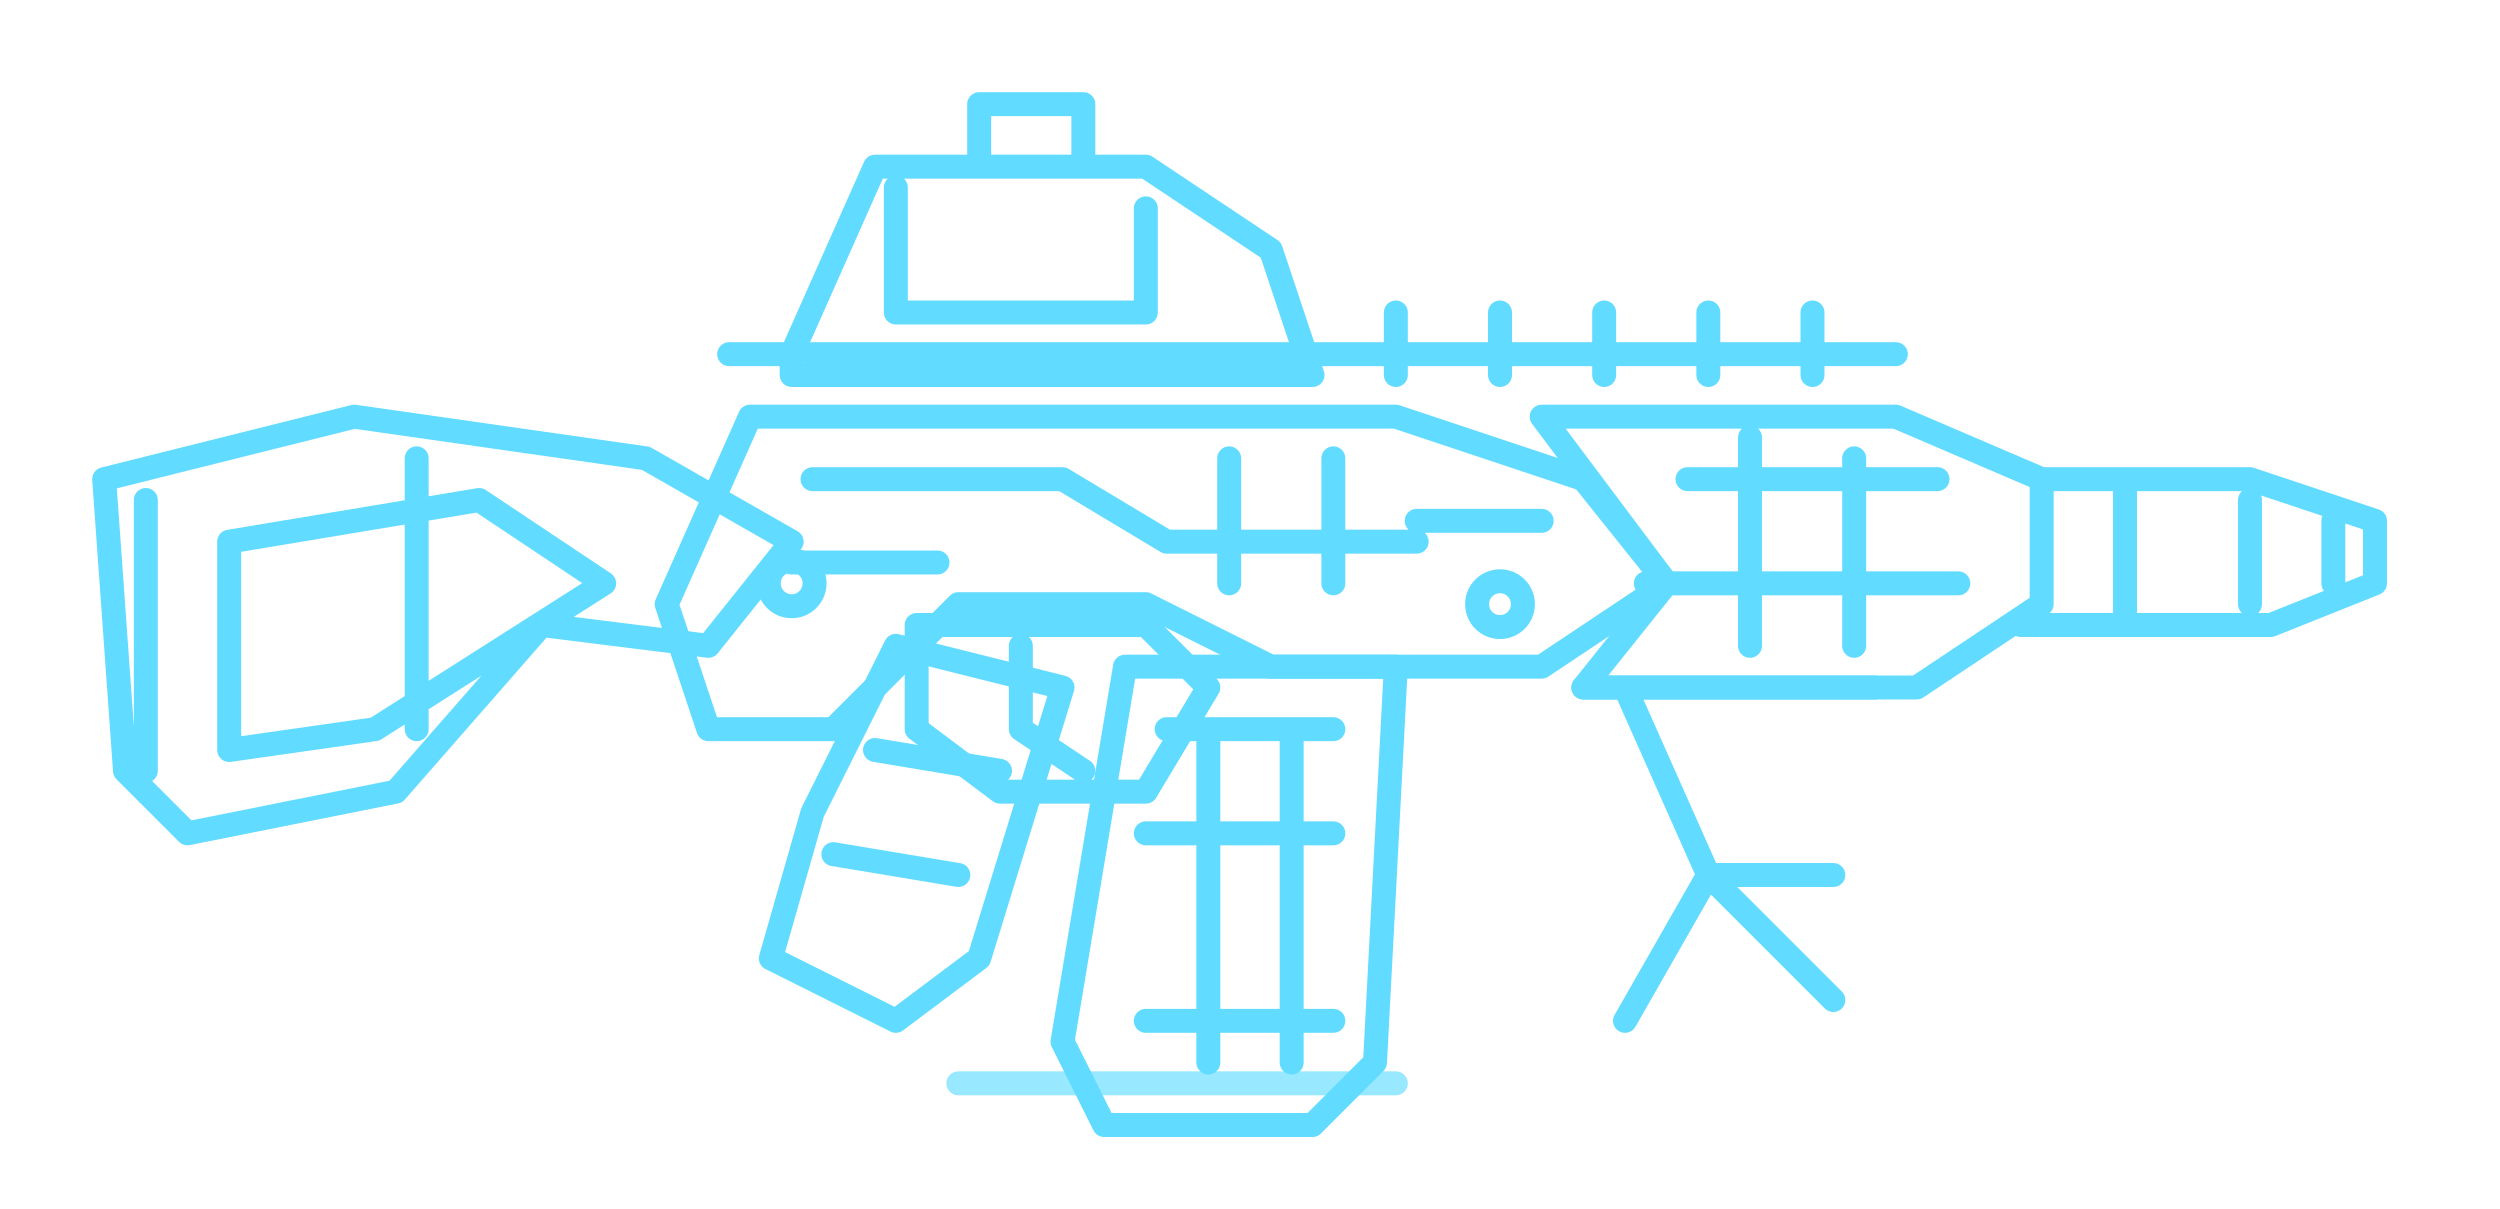
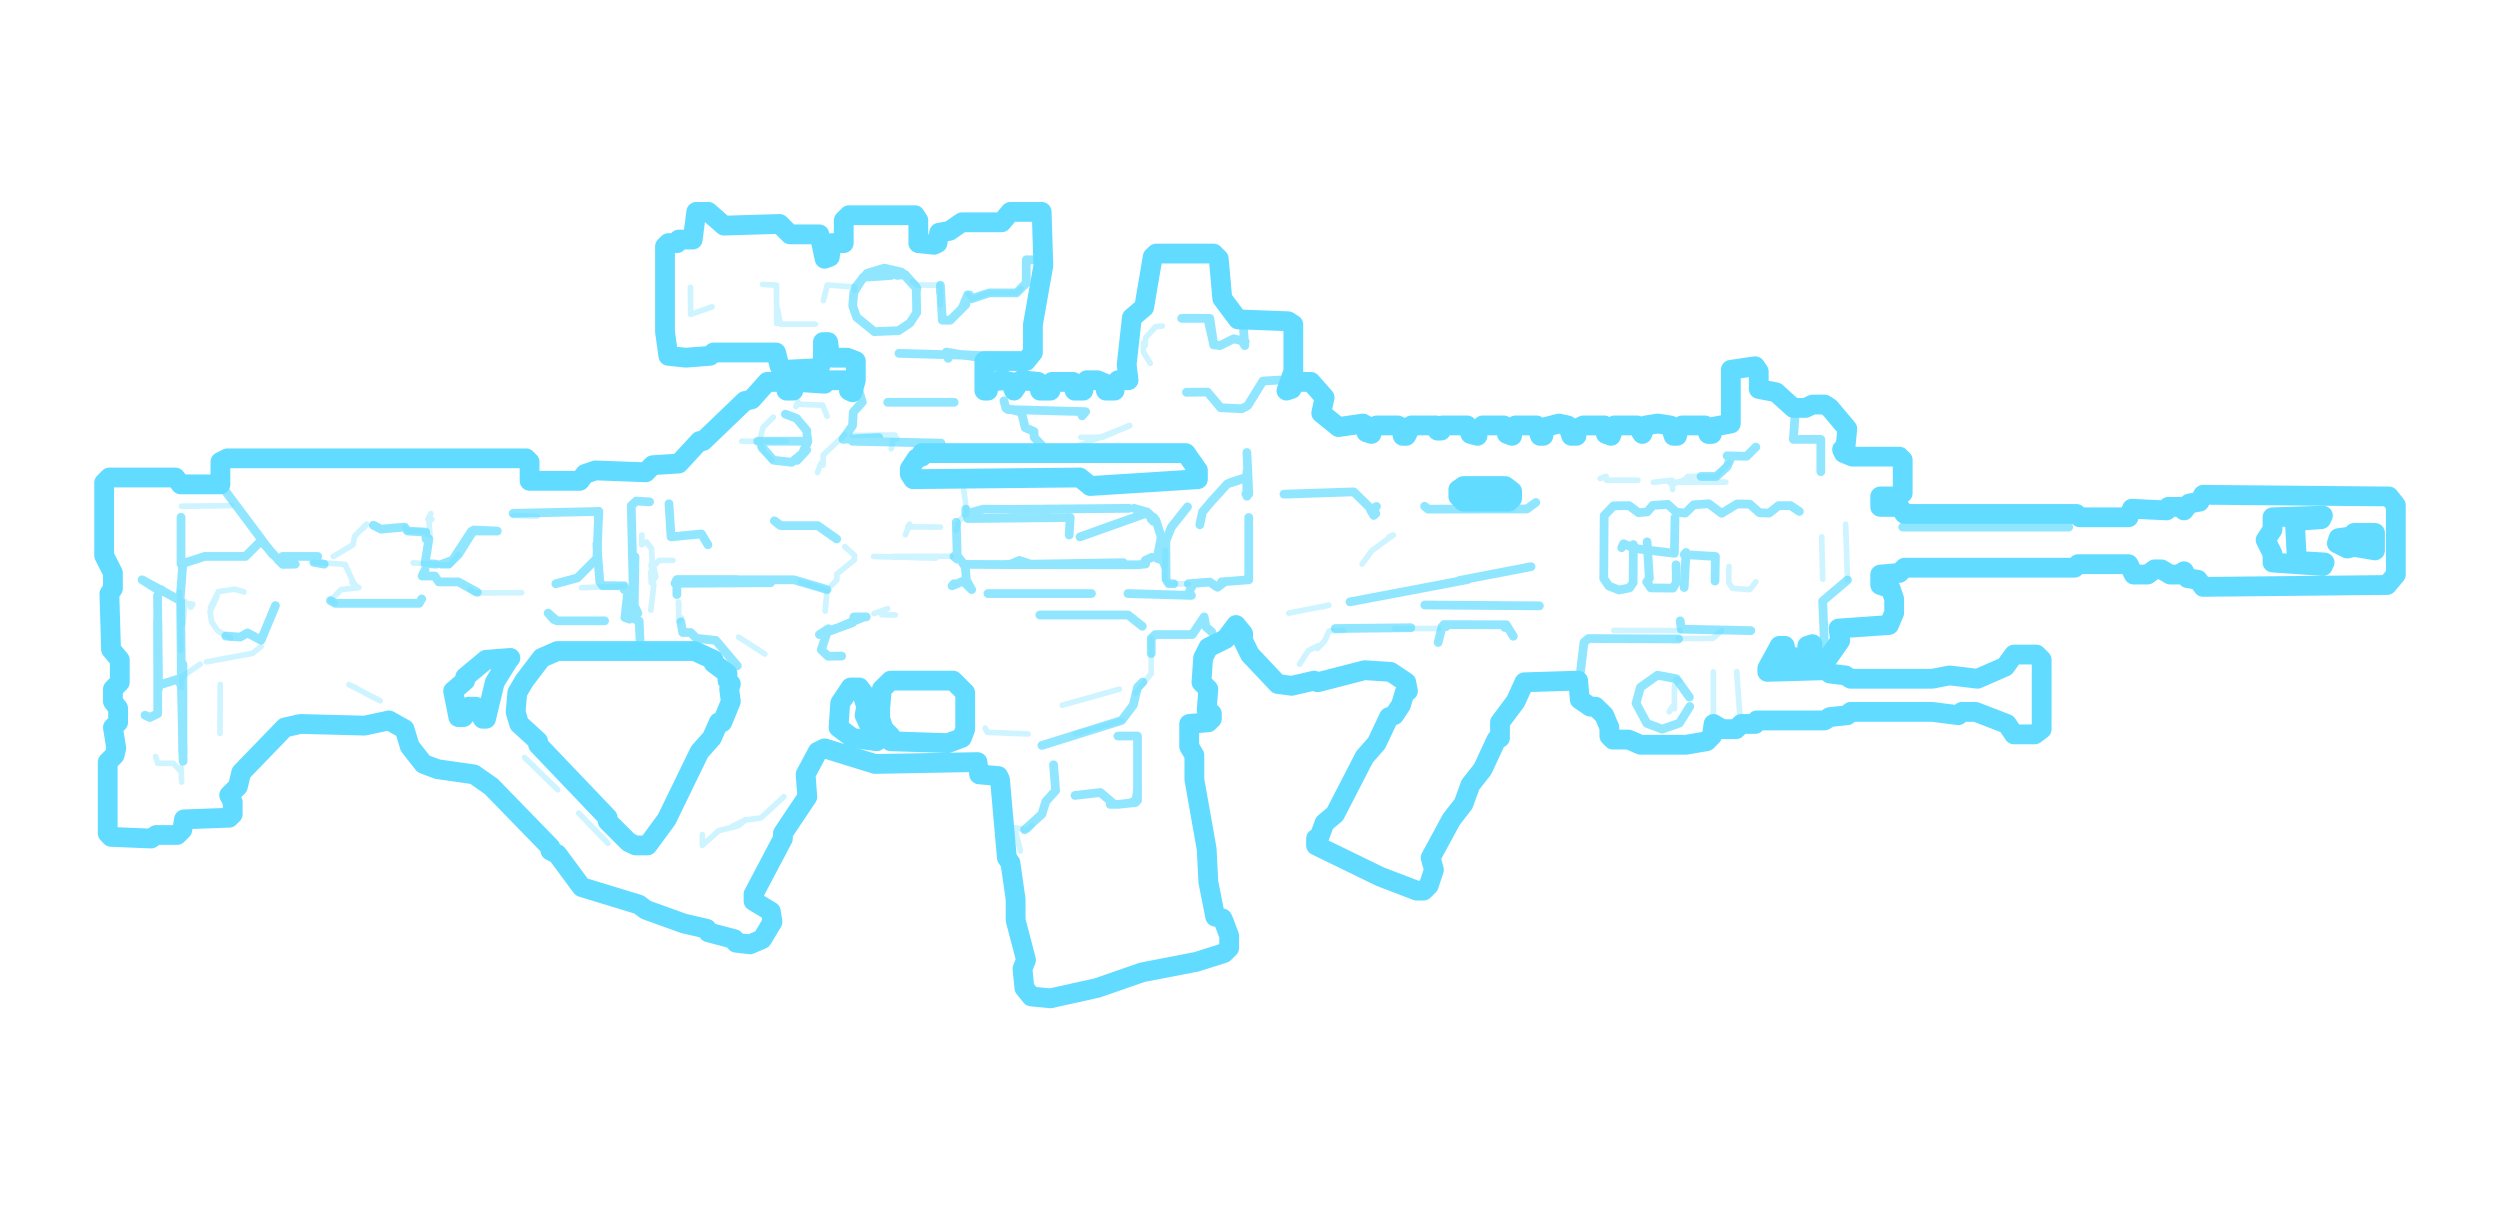
<svg xmlns="http://www.w3.org/2000/svg" width="240" height="116" viewBox="0 0 120 58">
-   <g fill="none" stroke="#61dbff" stroke-width="1.15" stroke-linecap="round" stroke-linejoin="round">
-     <path d="M5 23 L17 20 L31 22 L38 26 L34 31 L26 30 L19 38 L9 40 L6 37 Z M7 24 V37 M11 26 L23 24 L29 28 L18 35 L11 36 Z M20 22 V35" />
-     <path d="M36 20 H67 L76 23 L80 28 L74 32 H61 L55 29 H46 L40 35 H34 L32 29 Z" />
-     <path d="M74 20 H91 L98 23 V29 L92 33 H76 L80 28 Z M81 23 H93 M79 28 H94 M84 21 V31 M89 22 V31" />
-     <path d="M98 23 H108 L114 25 V28 L109 30 H97 M102 23 V30 M108 24 V29 M112 25 V28" />
-     <path d="M43 31 L51 33 L47 46 L43 49 L37 46 L39 39 Z M42 36 L48 37 M40 41 L46 42" />
-     <path d="M54 32 H67 L66 51 L63 54 H53 L51 50 Z M56 35 H64 M55 40 H64 M55 49 H64 M58 35 V51 M62 35 V51" />
-     <path d="M44 30 H55 L58 33 L55 38 H48 L44 35 Z M49 31 V35 L52 37" />
-     <path d="M38 17 L42 8 H55 L61 12 L63 18 H38 Z M43 9 V15 H55 V10 M39 17 H62 M47 8 V5 H52 V8" />
-     <path d="M35 17 H38 M63 17 H91 M67 15 V18 M72 15 V18 M77 15 V18 M82 15 V18 M87 15 V18" />
-     <path d="M39 23 H51 L56 26 H68 M38 27 H45 M59 22 V28 M64 22 V28 M68 25 H74" />
-     <path d="M78 33 L82 42 H88 M82 42 L78 49 M82 42 L88 48 M76 33 H90" />
-     <circle cx="38" cy="28" r="1.1" />
-     <circle cx="72" cy="29" r="1.1" />
-     <path d="M46 52 H67" opacity=".65" />
+   <g fill="none" stroke="#61dbff" stroke-linecap="round" stroke-linejoin="round">
+     <g stroke-width="0.27" opacity="0.32">
+       <path d="M80.65 30.27 L77.46 30.26" />
+       <path d="M62.38 31.88 L62.80 31.23 L63.26 31.00 L63.24 31.13 L63.58 30.77 L63.80 30.29 L64.50 30.26" />
+       <path d="M44.92 26.79 L41.93 26.71" />
+       <path d="M35.45 30.58 L36.71 31.39 L35.45 30.58" />
+       <path d="M88.59 25.16 L88.68 27.84 L88.67 27.53" />
+       <path d="M33.71 40.06 L33.71 40.58 L34.50 39.87 L35.44 39.64 L35.77 39.36" />
+       <path d="M42.78 21.54 L42.89 21.00 L43.05 21.05 L42.95 20.88 L40.92 20.90" />
+       <path d="M37.63 38.24 L36.52 39.26 L35.77 39.36 L35.16 39.66" />
+       <path d="M80.28 23.50 L80.27 23.15 L82.84 23.14" />
+       <path d="M55.26 30.64 L55.26 32.33 L54.51 33.27" />
+       <path d="M32.30 26.90 L31.64 26.90 L31.37 27.18 L31.48 27.68 L31.26 27.98 L31.24 27.45 L31.28 27.83" />
+       <path d="M53.73 33.08 L50.99 33.85" />
+       <path d="M45.66 26.70 L42.83 26.71" />
+       <path d="M8.62 28.41 L8.68 31.22" />
+       <path d="M46.45 14.15 L46.64 14.34 L47.48 14.06 L48.79 14.06 L49.01 13.84" />
+       <path d="M12.53 31.03 L12.12 31.36 L9.91 31.77" />
+       <path d="M37.04 22.08 L36.51 21.57 L36.63 21.61 L36.45 21.18 L36.63 20.51 L37.12 20.02" />
+       <path d="M31.36 27.87 L31.27 26.33 L31.03 26.01 L30.80 26.15 L30.81 25.68" />
+       <path d="M19.44 25.31 L19.56 25.49 L20.26 25.49 L20.64 25.68 L20.59 25.02 L20.73 24.93 L20.54 24.93 L20.68 24.65" />
+       <path d="M62.20 29.36 L61.86 29.43 L63.78 29.05 L63.44 29.14" />
+       <path d="M80.55 30.65 L82.22 30.64 L82.64 30.27 L82.31 30.53" />
+       <path d="M57.04 28.03 L56.10 28.02 L55.91 27.83 L55.93 26.41" />
+       <path d="M55.21 17.44 L54.88 16.89 L54.89 16.45 L54.97 16.58 L54.99 16.22 L55.47 15.68 L55.79 15.65" />
+       <path d="M8.88 28.87 L8.78 29.93 L8.88 28.96 L9.25 29.00 L9.16 29.15" />
+       <path d="M17.01 28.06 L16.56 27.09 L15.06 26.99" />
+       <path d="M54.23 20.43 L51.84 21.37" />
+       <path d="M39.92 28.09 L40.17 27.83 L40.17 27.55 L41.01 26.87 L41.02 26.66 L40.55 26.24" />
+       <path d="M16.00 26.71 L16.94 26.15 L17.03 25.73 L17.59 25.16 L17.45 25.35" />
+       <path d="M22.56 28.30 L22.75 28.46 L25.04 28.45" />
+       <path d="M82.99 22.21 L82.38 22.87 L81.02 22.87 L80.83 23.06" />
+       <path d="M36.60 13.65 L37.27 13.69 L37.28 15.53" />
+       <path d="M39.24 22.68 L39.40 22.25 L39.51 22.33 L39.51 21.84 L40.55 20.86" />
+       <path d="M10.41 28.65 L10.08 29.35 L10.16 29.85 L10.45 30.28 L11.08 30.63" />
+       <path d="M8.72 37.54 L8.69 36.83 L8.67 37.02 L8.32 36.64 L7.57 36.64 L7.47 36.31" />
+       <path d="M82.24 34.72 L82.24 32.25" />
+       <path d="M37.32 14.81 L37.46 15.56 L39.14 15.56" />
+       <path d="M54.20 20.43 L52.92 20.99 L51.88 20.99" />
+       <path d="M82.99 27.19 L82.98 27.97 L83.16 28.24 L83.99 28.30 L84.28 27.93" />
+       <path d="M21.99 26.62 L21.59 27.13 L19.83 27.02" />
+       <path d="M11.12 24.27 L8.71 24.30" />
+       <path d="M33.14 13.79 L33.15 15.09 L34.18 14.73" />
+       <path d="M38.40 27.93 L39.70 28.31 L39.61 29.33" />
+       <path d="M45.14 14.62 L45.14 13.69 L44.02 13.68 L43.79 13.50" />
+       <path d="M10.56 35.20 L10.57 32.85" />
+       <path d="M81.30 22.87 L80.28 23.24 L80.12 23.15 L80.26 23.05 L79.36 23.15" />
+       <path d="M83.53 34.57 L83.36 32.24" />
+       <path d="M25.78 24.78 L24.62 24.74 L25.78 24.78" />
+       <path d="M51.62 35.23 L53.85 34.58" />
+       <path d="M66.67 25.77 L66.88 25.68 L65.85 26.43 L65.38 27.08" />
+       <path d="M43.46 25.67 L43.66 25.16 L43.57 25.29 L45.14 25.30" />
+       <path d="M16.09 28.96 L15.86 28.83 L16.37 28.30 L17.22 28.21 L16.89 27.96" />
+       <path d="M41.02 13.93 L41.02 13.78 L39.71 13.68 L39.52 14.43" />
+       <path d="M31.24 29.29 L31.38 28.09 L31.25 27.09" />
+       <path d="M25.18 36.36 L26.77 37.91" />
+       <path d="M80.12 34.17 L80.28 33.91 L80.37 34.02 L80.37 32.99 L80.45 32.61 L80.63 32.67 L80.49 32.60" />
+       <path d="M47.29 34.95 L47.39 35.15 L49.35 35.23" />
+       <path d="M32.58 28.91 L32.58 29.66 L32.72 29.66 L32.58 29.80 L32.72 29.66 L32.58 29.66 L32.57 28.90" />
+       <path d="M38.30 19.29 L38.20 19.52 L38.27 19.40 L39.49 19.45 L39.70 19.98" />
+       <path d="M45.89 25.46 L46.06 24.97 L46.41 24.65 L46.26 23.50" />
+       <path d="M35.60 21.18 L37.74 21.18" />
+       <path d="M66.94 30.17 L69.06 30.17" />
+       <path d="M11.71 28.41 L11.26 28.28 L10.48 28.40 L10.10 29.17" />
+       <path d="M18.25 33.64 L16.75 32.86 L17.13 33.04" />
+       <path d="M49.54 39.64 L49.36 39.83 L48.70 39.73 L48.98 40.85" />
+       <path d="M42.42 29.28 L42.61 29.22 L41.95 29.45 L42.29 29.33 L42.32 29.51 L42.97 29.52" />
+       <path d="M27.91 28.21 L29.97 28.13" />
+       <path d="M8.75 32.52 L8.72 32.99 L8.73 32.48 L9.61 31.88" />
+       <path d="M87.44 25.77 L87.49 27.80" />
+       <path d="M27.78 39.03 L29.18 40.48" />
+       <path d="M76.81 22.97 L77.09 22.86 L77.11 23.05 L78.62 23.05" />
+     </g>
+     <g stroke-width="0.42" opacity="0.7">
+       <path d="M77.84 26.29 L77.93 26.10 L78.49 26.33 L78.40 26.14 L78.39 27.97 L78.22 28.22 L77.71 28.32 L77.23 28.13 L76.98 27.77 L77.00 24.75 L77.45 24.28 L78.20 24.27 L78.65 24.61 L79.07 24.57 L79.33 24.26 L80.05 24.21 L80.46 24.58 L80.89 24.63 L81.30 24.23 L82.02 24.18 L82.64 24.64 L83.38 24.19 L83.99 24.20 L84.45 24.61 L84.92 24.63 L85.37 24.27 L85.95 24.27 L86.37 24.55" />
+       <path d="M53.92 27.01 L48.28 27.10 L54.60 27.11 L54.99 27.07 L54.97 26.90 L55.29 26.75" />
+       <path d="M54.14 28.49 L57.19 28.58 L57.04 28.49 L57.23 28.11 L57.04 28.02 L58.07 27.94 L58.44 28.19 L58.79 27.93 L58.63 27.93 L59.94 27.83 L59.94 24.84" />
+       <path d="M43.07 13.22 L43.45 13.18 L43.98 13.78 L44.00 15.01 L43.67 15.51 L43.13 15.87 L41.97 15.92 L41.12 15.23 L40.93 14.69 L40.98 14.04 L41.43 13.31 L42.79 13.22" />
+       <path d="M99.30 25.30 L91.33 25.30 L92.45 25.30" />
+       <path d="M39.70 28.30 L38.11 27.83 L32.49 27.83 L32.49 28.54" />
+       <path d="M36.99 27.97 L32.40 28.00 L32.49 27.83 L35.36 27.83" />
+       <path d="M8.69 24.83 L8.69 27.08 L9.81 26.71 L11.78 26.71 L12.53 25.96 L13.30 26.80" />
+       <path d="M81.09 33.46 L80.46 32.58 L79.56 32.41 L78.74 32.99 L78.53 33.76 L79.05 34.72 L79.78 35.00 L80.61 34.71 L81.11 33.91" />
+       <path d="M21.25 27.08 L21.53 27.08 L22.00 26.62 L22.74 25.44 L23.87 25.49 L22.74 25.49 L22.58 25.66 L22.63 25.50 L21.72 26.89 L21.20 27.08" />
+       <path d="M29.99 29.64 L30.22 29.72 L30.24 29.52 L30.62 29.43 L30.41 29.00 L30.30 24.27 L30.54 24.05 L31.18 24.09" />
+       <path d="M45.42 16.90 L46.92 17.15 L48.56 17.15 L45.42 16.98 L45.51 17.20 L45.42 16.98" />
+       <path d="M30.73 30.93 L30.68 29.81 L30.01 29.51 L30.15 28.30 L29.96 28.30 L29.96 28.12 L28.92 28.11 L28.79 27.93 L28.65 26.11" />
+       <path d="M54.85 32.74 L54.60 32.99 L54.40 33.84 L53.84 34.58 L50.01 35.78" />
+       <path d="M75.87 32.19 L76.03 30.83 L76.25 30.65 L80.57 30.67" />
+       <path d="M61.63 23.72 L64.98 23.61 L66.04 24.65 L65.94 24.74 L65.78 24.47 L66.07 24.31 L65.96 24.45" />
+       <path d="M46.45 24.89 L51.37 24.84 L51.32 25.68" />
+       <path d="M70.44 27.82 L64.80 28.89" />
+       <path d="M48.52 24.45 L54.19 24.40" />
+       <path d="M45.79 28.02 L45.70 28.12 L46.38 27.83 L46.64 28.30 L46.26 27.93 L46.39 27.88 L46.33 27.16 L45.91 26.63 L45.79 26.71 L45.95 26.84 L45.90 25.07" />
+       <path d="M61.46 18.24 L60.62 18.29 L59.89 19.47 L59.60 19.62 L58.59 19.57 L57.96 18.82 L56.95 18.83" />
+       <path d="M68.39 29.04 L73.89 29.08" />
+       <path d="M68.38 24.30 L68.55 24.44 L73.29 24.43 L73.72 24.12" />
+       <path d="M36.37 21.18 L38.78 21.18 L38.52 21.76 L38.00 22.19 L37.12 22.09 L36.55 21.42" />
+       <path d="M45.14 14.04 L45.14 13.69 L45.23 15.37 L45.23 15.17 L45.23 15.37 L45.61 15.37 L46.18 14.80 L46.45 14.15 L46.36 14.62 L45.95 15.03" />
+       <path d="M10.75 22.09 L10.57 22.65 L10.67 23.37 L13.09 26.61" />
+       <path d="M80.37 26.56 L80.40 24.84 L80.37 26.56 L78.49 26.33" />
+       <path d="M49.91 29.52 L54.15 29.52 L54.83 30.06" />
+       <path d="M6.96 34.33 L7.19 34.44 L7.57 34.26 L7.57 29.85" />
+       <path d="M46.54 14.16 L46.64 14.34 L47.48 14.06 L48.79 14.06 L49.26 13.59 L49.26 12.47 L49.73 12.47 L50.00 12.74" />
+       <path d="M72.64 30.54 L72.30 29.99 L72.23 30.12 L72.30 29.99 L69.31 29.98 L69.41 30.08 L69.22 30.08 L69.03 30.84" />
+       <path d="M8.79 36.54 L8.70 32.69 L8.67 32.84 L8.50 32.61 L7.81 32.83" />
+       <path d="M52.39 28.49 L47.42 28.49" />
+       <path d="M20.95 27.08 L20.40 27.05 L20.59 25.87 L20.45 25.87 L20.43 25.54 L19.56 25.49 L19.42 25.30 L18.29 25.40 L17.92 25.21" />
+       <path d="M7.61 33.04 L7.56 28.58 L7.75 28.31" />
+       <path d="M54.32 38.51 L54.60 38.42 L54.60 38.23 L54.60 38.42 L54.60 35.33 L53.66 35.33" />
+       <path d="M55.26 31.37 L55.26 30.64 L55.45 30.46 L57.23 30.46 L57.80 29.61 L57.88 30.08 L58.16 30.33" />
+       <path d="M42.18 21.00 L40.46 21.09 L40.92 20.43 L40.96 19.78 L41.39 19.30 L41.15 18.50" />
+       <path d="M28.74 24.55 L28.65 26.80 L27.71 27.74 L26.68 28.02" />
+       <path d="M7.42 28.21 L6.82 27.83 L8.64 28.82 L8.78 26.99" />
+       <path d="M79.06 26.01 L79.17 27.77 L79.04 27.93 L79.24 28.22 L80.30 28.23 L80.47 27.95 L80.45 27.11" />
+       <path d="M15.86 28.83 L16.09 28.96 L20.12 28.96 L20.24 28.75" />
+       <path d="M82.32 27.89 L82.34 26.71 L80.84 26.62 L80.93 26.52 L80.84 28.20" />
+       <path d="M87.40 22.64 L87.40 21.09 L86.08 21.09 L86.17 19.87 L85.91 19.60" />
+       <path d="M28.74 24.84 L28.74 24.55 L24.63 24.64" />
+       <path d="M51.84 25.77 L54.98 24.65 L55.36 24.84 L55.25 24.91 L55.38 24.84 L55.35 25.02 L55.44 24.93" />
+       <path d="M8.71 32.94 L8.67 28.86 L8.50 28.68" />
+       <path d="M56.34 28.02 L56.10 28.02 L55.97 27.80 L55.96 25.97 L56.22 25.31 L57.00 24.33" />
+       <path d="M50.37 24.46 L47.20 24.44 L46.36 24.67 L46.36 24.44" />
+       <path d="M40.92 21.18 L45.17 21.27" />
+       <path d="M8.78 36.14 L8.78 31.89" />
+       <path d="M59.85 21.72 L59.94 23.62 L59.80 23.71 L59.94 23.71 L59.85 23.82 L59.85 22.91 L59.04 23.17" />
+       <path d="M15.56 27.08 L15.06 26.99 L15.25 26.71 L13.56 26.71 L13.56 27.03 L13.35 26.87 L13.57 27.09 L14.17 27.08" />
+       <path d="M51.94 19.96 L52.11 19.76 L48.38 19.66" />
+       <path d="M56.72 15.28 L58.07 15.28 L58.26 16.55 L57.97 15.28" />
+       <path d="M54.60 37.96 L54.51 38.52 L53.66 38.61 L53.29 38.61 L53.38 38.52 L52.82 38.04 L51.60 38.18" />
+       <path d="M88.68 27.84 L87.49 28.85 L87.58 31.15" />
+       <path d="M32.68 29.85 L32.77 30.36 L33.15 30.36 L33.43 30.64 L34.36 30.74 L35.39 31.96" />
+       <path d="M30.23 29.52 L30.15 28.96 L30.40 28.90 L30.20 28.96 L30.44 29.15 L30.48 26.72" />
+       <path d="M84.04 30.27 L80.70 30.20 L80.65 29.80" />
+       <path d="M54.43 24.40 L55.07 24.58 L55.49 24.99 L55.74 25.78 L55.54 26.80 L55.83 26.90 L55.92 27.17" />
+       <path d="M41.58 29.61 L40.99 29.61 L40.92 29.89 L39.89 30.27 L41.48 29.61" />
+       <path d="M49.18 39.83 L50.01 39.08 L50.20 38.47 L50.67 37.95 L50.57 36.71" />
+       <path d="M59.85 22.64 L59.85 22.91 L58.91 23.23 L58.17 24.04 L57.72 24.57 L57.59 25.19" />
+       <path d="M32.11 24.18 L32.21 25.77 L33.67 25.63 L33.98 26.15" />
+       <path d="M81.65 22.87 L82.38 22.87 L82.90 22.40 L83.09 21.96 L82.90 21.88 L83.84 21.90 L84.28 21.46" />
+       <path d="M41.07 13.78 L41.62 13.12 L42.44 12.87 L43.27 13.06 L44.01 13.86" />
+       <path d="M13.22 29.07 L12.53 30.73 L11.88 30.38 L11.53 30.58 L10.84 30.53" />
+       <path d="M64.09 30.17 L67.72 30.13" />
+       <path d="M40.16 25.87 L39.25 25.23 L37.49 25.23 L37.17 25.00 L37.44 25.22" />
+       <path d="M40.08 30.18 L39.33 30.46 L39.76 30.18 L39.42 31.19 L39.75 31.50 L40.40 31.49" />
+       <path d="M73.49 27.20 L70.06 27.86" />
+       <path d="M43.15 16.96 L46.60 17.06" />
+       <path d="M38.26 22.10 L38.72 21.60 L38.56 21.71 L38.77 21.18 L38.72 20.66 L38.23 20.08 L37.70 19.88" />
+       <path d="M26.58 29.74 L26.31 29.43 L26.73 29.80 L29.02 29.80" />
+       <path d="M46.25 27.09 L48.46 27.10 L48.93 26.90 L49.43 27.07" />
+       <path d="M20.40 27.36 L20.26 27.65 L20.87 27.65 L21.06 27.93 L22.00 27.93 L22.91 28.43" />
+       <path d="M58.26 16.55 L58.56 16.59 L59.22 16.26 L59.77 16.40 L59.62 16.36 L59.75 16.59 L59.66 15.43" />
+       <path d="M42.61 19.31 L45.80 19.31" />
+       <path d="M50.01 21.38 L49.64 20.99 L49.63 20.71 L49.21 20.53 L49.03 19.79 L48.28 19.59 L48.19 19.24" />
+     </g>
+     <g stroke-width="0.95" opacity="1.0">
+       <path d="M33.42 10.17 L34.00 10.17 L34.75 10.83 L37.42 10.75 L37.92 11.25 L39.33 11.25 L39.58 12.42 L39.83 12.33 L39.92 11.67 L40.50 11.67 L40.50 10.58 L40.75 10.33 L43.92 10.33 L44.08 10.58 L44.08 11.67 L44.83 11.75 L45.00 11.67 L45.08 11.17 L45.58 11.08 L46.17 10.67 L48.08 10.67 L48.50 10.17 L50.00 10.17 L50.08 12.75 L49.58 15.58 L49.58 16.92 L49.25 17.33 L47.25 17.33 L47.25 18.75 L47.42 18.75 L47.50 18.33 L48.17 18.25 L48.50 18.33 L48.67 18.75 L49.00 18.25 L49.83 18.33 L49.92 18.75 L50.42 18.75 L50.50 18.33 L51.50 18.33 L51.58 18.75 L52.00 18.75 L52.00 18.42 L52.17 18.25 L52.67 18.25 L53.08 18.42 L53.08 18.75 L53.50 18.75 L53.50 18.42 L53.67 18.25 L54.17 18.25 L54.08 17.50 L54.33 15.25 L54.92 14.75 L55.33 12.33 L55.50 12.17 L58.25 12.17 L58.50 12.42 L58.67 14.33 L59.42 15.33 L61.83 15.42 L62.08 15.58 L62.08 17.83 L61.75 18.75 L62.00 18.67 L62.08 18.33 L62.92 18.33 L63.58 19.08 L63.42 19.83 L64.25 20.50 L65.42 20.33 L65.58 20.42 L65.58 20.75 L65.83 20.83 L65.92 20.50 L66.08 20.42 L67.08 20.42 L67.25 20.50 L67.33 20.92 L67.50 20.92 L67.75 20.42 L68.92 20.42 L69.00 20.67 L69.17 20.67 L69.25 20.42 L70.42 20.42 L70.58 20.83 L70.92 20.92 L70.92 20.67 L71.17 20.42 L72.17 20.42 L72.33 20.50 L72.33 20.83 L72.58 20.92 L72.58 20.58 L72.75 20.42 L73.75 20.42 L73.92 20.92 L74.08 20.92 L74.17 20.50 L74.83 20.33 L75.25 20.42 L75.42 20.92 L75.67 20.92 L75.67 20.58 L76.00 20.42 L77.00 20.42 L77.08 20.83 L77.33 20.92 L77.50 20.42 L78.58 20.42 L78.83 20.83 L79.00 20.42 L79.58 20.33 L80.17 20.42 L80.33 20.92 L80.50 20.92 L80.58 20.50 L80.75 20.42 L81.83 20.42 L82.00 20.83 L82.17 20.83 L82.17 20.50 L83.08 20.33 L83.08 17.75 L84.25 17.58 L84.42 17.83 L84.42 18.67 L85.25 18.83 L86.08 19.58 L86.67 19.58 L87.00 19.42 L87.58 19.42 L87.83 19.58 L88.67 20.58 L88.58 21.50 L88.42 21.58 L88.50 21.75 L88.92 21.92 L91.17 21.92 L91.33 22.08 L91.33 23.67 L91.08 23.83 L90.25 23.83 L90.25 24.33 L91.17 24.33 L91.42 24.67 L99.67 24.67 L99.83 24.83 L102.17 24.83 L102.33 24.42 L104.00 24.50 L104.08 24.33 L104.67 24.33 L104.83 24.50 L105.08 24.17 L105.58 24.08 L105.75 23.75 L114.67 23.83 L115.00 24.25 L115.00 27.58 L114.58 28.08 L105.75 28.17 L105.50 27.83 L105.00 27.75 L104.83 27.42 L104.58 27.58 L104.17 27.58 L103.75 27.33 L103.42 27.33 L103.08 27.58 L102.42 27.58 L102.17 27.08 L99.75 27.08 L99.58 27.25 L91.42 27.25 L91.17 27.50 L90.25 27.58 L90.25 28.08 L90.75 28.25 L90.92 28.75 L90.92 29.42 L90.67 30.00 L88.25 30.17 L88.33 30.75 L87.75 31.58 L87.25 31.58 L87.00 31.25 L87.00 30.92 L86.75 31.00 L86.75 31.42 L86.50 31.58 L85.75 31.50 L85.67 31.00 L85.42 31.00 L84.83 32.08 L84.83 32.25 L87.67 32.17 L87.83 32.33 L88.58 32.42 L88.83 32.58 L92.75 32.58 L93.58 32.42 L94.92 32.58 L96.25 32.00 L96.67 31.42 L97.75 31.42 L98.00 31.67 L98.00 35.00 L97.67 35.25 L96.67 35.25 L96.33 34.75 L94.83 34.17 L94.17 34.17 L94.00 34.33 L92.75 34.17 L88.83 34.17 L88.67 34.33 L87.83 34.42 L87.58 34.58 L84.33 34.58 L84.25 34.75 L83.58 34.75 L83.33 35.00 L82.67 35.00 L82.25 34.75 L82.17 35.33 L81.92 35.58 L80.92 35.75 L78.75 35.75 L78.17 35.50 L77.42 35.50 L77.25 35.33 L77.25 34.92 L77.00 34.33 L76.58 33.92 L76.33 33.92 L75.83 33.58 L75.75 32.67 L73.17 32.75 L72.75 33.67 L72.00 34.67 L72.00 35.42 L71.83 35.50 L71.17 36.92 L70.58 37.67 L70.25 38.58 L69.67 39.33 L68.67 41.17 L68.83 41.75 L68.58 42.50 L68.33 42.75 L68.00 42.75 L66.25 42.08 L63.17 40.58 L63.17 40.25 L63.33 40.17 L63.58 39.50 L64.08 39.08 L65.50 36.33 L66.08 35.67 L66.67 34.42 L66.92 34.33 L67.25 33.83 L67.42 33.25 L67.58 33.17 L67.50 32.75 L66.75 32.25 L65.50 32.17 L63.25 32.75 L63.08 32.67 L62.00 32.92 L61.33 32.83 L60.00 31.42 L59.67 30.75 L59.67 30.42 L59.33 30.00 L58.83 30.67 L58.00 31.08 L57.75 31.58 L57.67 32.75 L58.00 33.08 L57.92 34.08 L58.17 34.25 L58.17 34.50 L58.00 34.67 L57.08 34.75 L57.08 35.83 L57.33 36.25 L57.33 37.42 L57.92 40.75 L58.00 42.33 L58.33 44.00 L58.67 44.08 L58.75 44.25 L59.00 44.92 L59.00 45.50 L58.75 45.75 L57.42 46.17 L54.83 46.67 L52.67 47.42 L50.42 47.92 L49.50 47.83 L49.17 47.42 L49.08 46.50 L49.25 46.08 L48.75 44.17 L48.75 43.17 L48.50 41.42 L48.33 41.17 L48.00 37.42 L47.92 37.25 L47.00 37.17 L46.92 36.58 L42.00 36.67 L39.58 35.92 L39.25 36.08 L38.67 37.17 L38.75 38.25 L37.58 40.00 L37.58 40.25 L36.17 42.92 L36.17 43.25 L37.00 43.75 L37.08 44.25 L36.58 45.08 L36.00 45.33 L35.33 45.25 L35.25 45.08 L34.00 44.75 L33.92 44.58 L32.83 44.33 L31.00 43.67 L30.67 43.42 L27.92 42.58 L26.75 41.00 L26.42 40.83 L26.42 40.67 L23.58 37.75 L22.75 37.17 L21.00 36.92 L20.33 36.67 L19.67 35.83 L19.42 35.00 L18.67 34.58 L17.50 34.83 L14.42 34.75 L13.67 34.92 L11.58 37.08 L11.42 37.75 L11.00 38.17 L11.17 38.50 L11.17 39.08 L11.00 39.25 L8.83 39.33 L8.75 39.83 L8.50 40.08 L7.50 40.08 L7.25 40.25 L5.33 40.17 L5.17 40.00 L5.17 36.58 L5.50 36.25 L5.58 35.92 L5.42 34.92 L5.67 34.67 L5.67 34.00 L5.42 33.67 L5.42 33.08 L5.75 32.75 L5.75 31.67 L5.33 31.17 L5.25 28.50 L5.42 28.25 L5.42 27.50 L5.00 26.67 L5.00 23.17 L5.25 22.92 L8.42 22.92 L8.67 23.25 L10.58 23.25 L10.58 22.17 L10.92 22.00 L25.25 22.00 L25.42 22.17 L25.42 23.08 L27.83 23.08 L28.08 22.75 L28.58 22.58 L31.00 22.67 L31.33 22.33 L32.58 22.25 L33.58 21.17 L33.75 21.17 L35.75 19.25 L36.08 19.17 L36.83 18.33 L37.67 18.33 L37.75 18.75 L38.08 18.75 L38.08 18.42 L38.25 18.33 L39.58 18.42 L39.75 18.25 L40.50 18.25 L40.75 18.42 L40.75 18.75 L40.92 18.83 L41.08 18.25 L41.08 17.33 L40.67 17.17 L40.00 17.17 L39.83 17.00 L39.75 16.42 L39.50 16.42 L39.50 17.25 L39.33 17.67 L37.67 17.75 L37.42 17.58 L37.25 16.92 L34.25 16.92 L34.08 17.08 L32.92 17.17 L32.08 17.08 L31.92 15.92 L31.92 11.83 L32.08 11.67 L32.50 11.67 L32.58 11.50 L33.25 11.50 Z" />
+       <path d="M43.67 22.75 L43.83 23.00 L51.83 22.92 L52.33 23.33 L57.50 23.00 L57.50 22.58 L56.92 21.75 L44.25 21.75 L44.25 21.92 L44.00 22.00 L43.67 22.50 Z" />
+       <path d="M70.00 23.83 L70.25 24.08 L72.42 24.08 L72.58 23.92 L72.58 23.58 L72.25 23.33 L70.25 23.33 L70.00 23.50 Z" />
+       <path d="M111.42 24.92 L111.50 24.75 L109.08 24.83 L109.08 25.42 L108.75 25.92 L109.08 26.58 L109.08 27.00 L111.50 27.17 L111.58 27.00 L110.25 26.92 L110.17 25.33 L110.33 25.00 Z" />
+       <path d="M112.17 26.08 L112.67 26.33 L113.00 26.25 L114.00 26.42 L114.00 25.58 L113.00 25.58 L112.83 25.75 L112.25 25.83 Z" />
+       <path d="M24.42 31.67 L24.50 31.58 L23.33 31.67 L22.33 32.50 L22.33 32.67 L21.75 33.17 L22.00 34.42 L22.25 34.42 L22.25 34.17 L22.50 33.92 L22.83 33.92 L23.17 34.50 L23.33 34.50 L23.75 32.75 Z" />
+       <path d="M35.00 33.08 L35.08 32.83 L34.92 32.67 L34.92 32.33 L34.25 31.83 L34.25 31.67 L33.33 31.25 L26.75 31.25 L26.00 31.58 L25.17 32.67 L24.83 33.25 L24.75 34.17 L24.92 34.75 L25.83 35.58 L25.83 35.75 L29.17 39.25 L29.17 39.42 L30.17 40.42 L30.50 40.58 L31.08 40.58 L32.00 39.33 L33.58 36.08 L34.17 35.42 L34.50 34.67 L34.67 34.67 L35.08 33.67 Z" />
+       <path d="M41.42 33.42 L41.50 33.33 L41.25 33.00 L40.83 33.00 L40.33 33.75 L40.25 34.92 L40.92 35.42 L42.08 35.58 L41.50 34.33 L41.58 33.92 Z" />
+       <path d="M42.25 34.00 L42.25 34.50 L42.42 35.00 L42.75 35.33 L42.75 35.58 L45.50 35.67 L46.17 35.42 L46.33 35.00 L46.33 33.25 L45.75 32.67 L42.75 32.67 L42.33 33.08 Z" />
+     </g>
  </g>
</svg>
